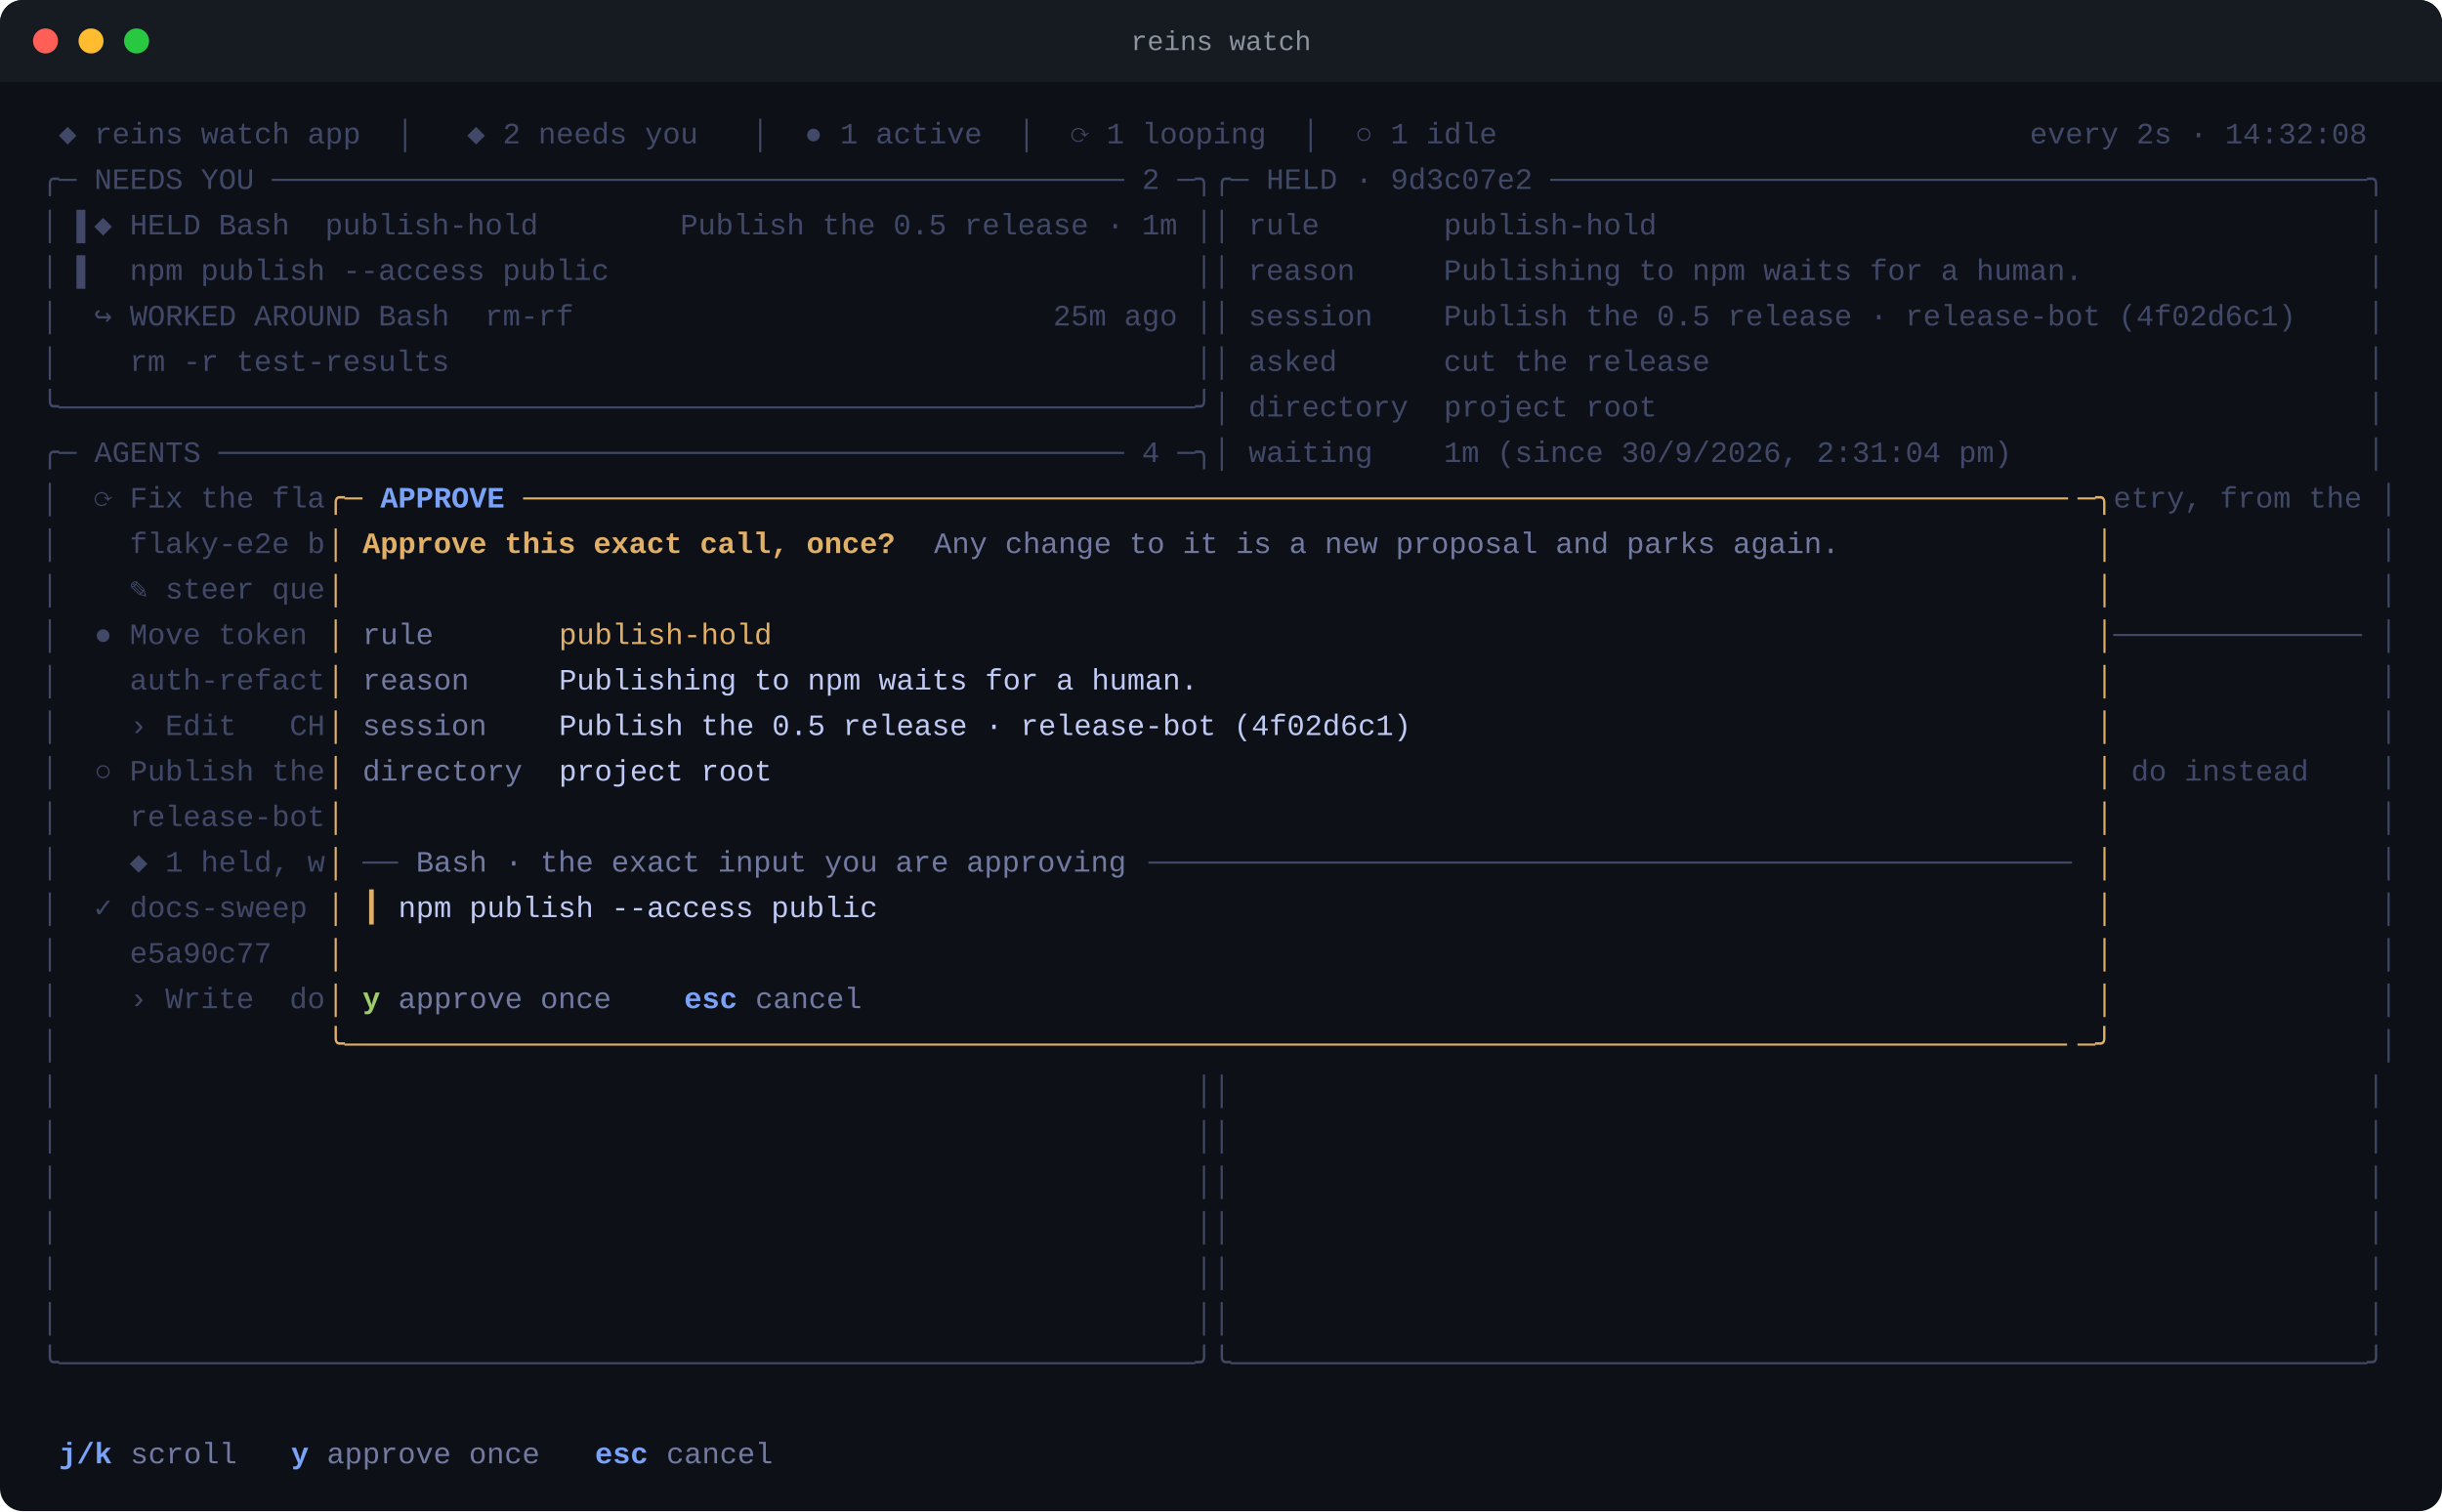
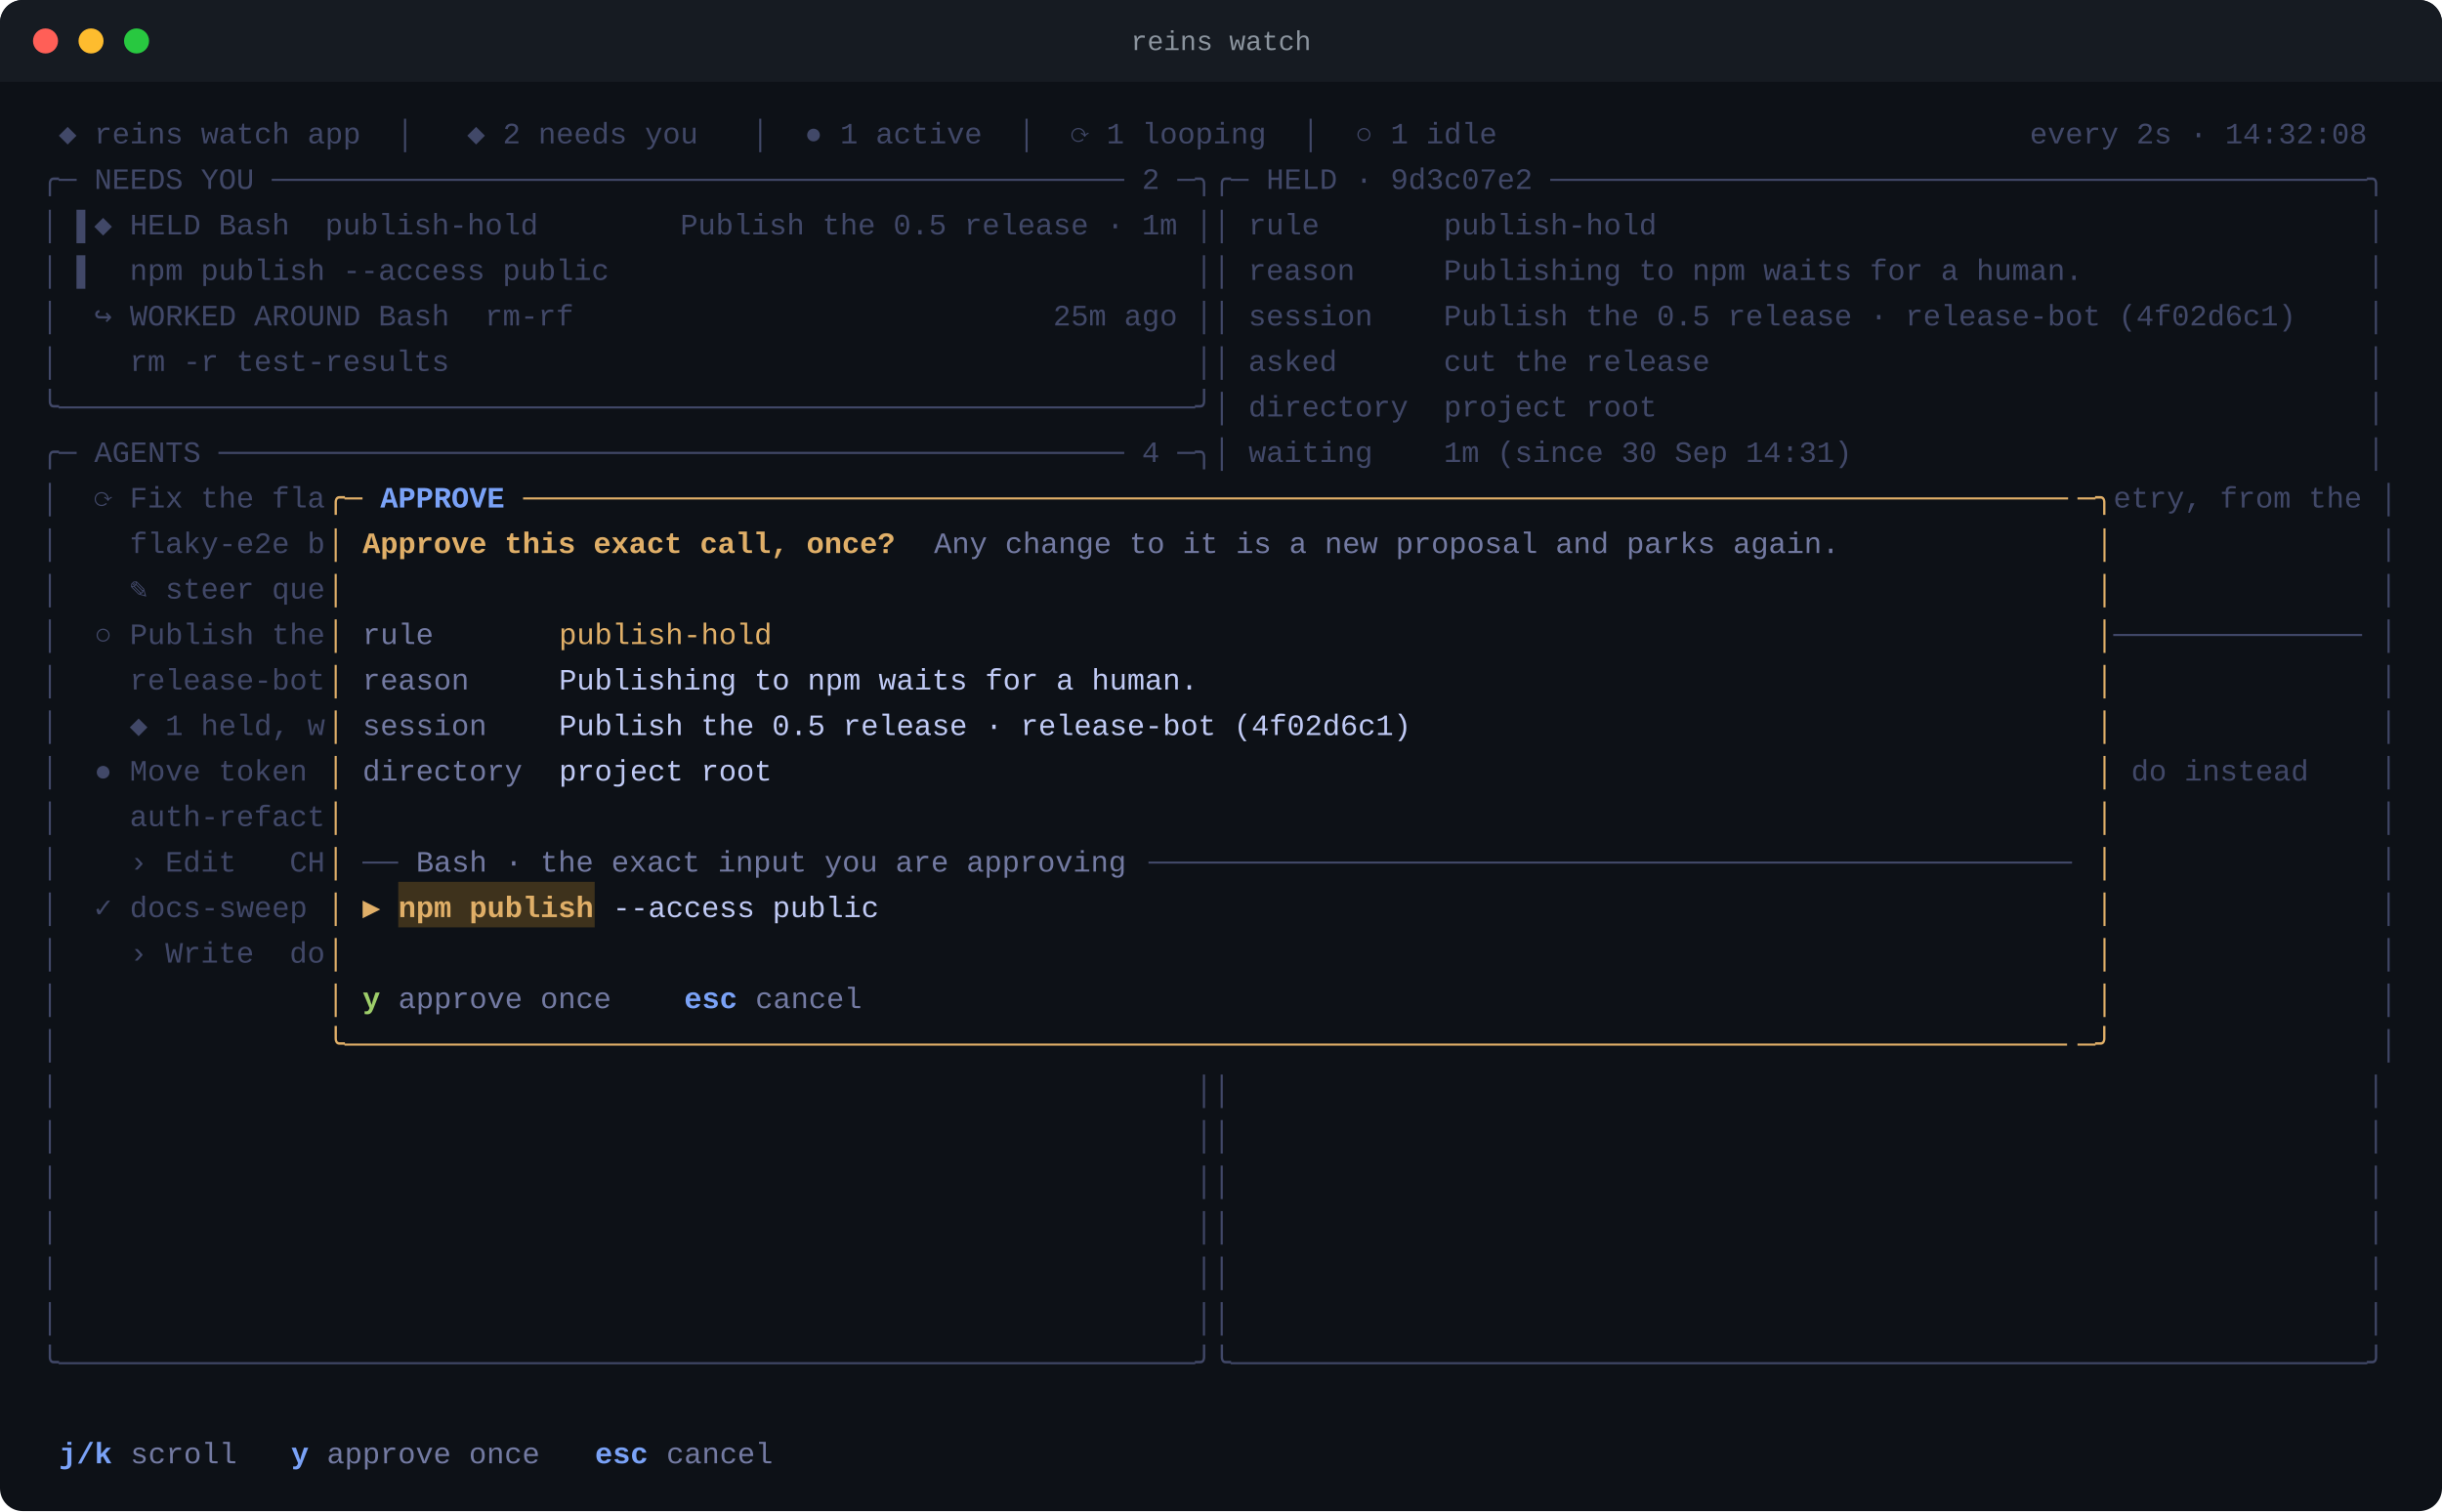
<svg xmlns="http://www.w3.org/2000/svg" width="1073" height="664" viewBox="0 0 1073 664" font-family="ui-monospace, SFMono-Regular, Menlo, Consolas, 'Liberation Mono', monospace" font-size="13">
  <rect width="1073" height="664" rx="10" fill="#0d1117" />
  <path d="M0 10 a10 10 0 0 1 10 -10 h1053 a10 10 0 0 1 10 10 v26 h-1073 z" fill="#161b22" />
  <circle cx="20" cy="18" r="5.5" fill="#ff5f57" />
  <circle cx="40" cy="18" r="5.5" fill="#febc2e" />
  <circle cx="60" cy="18" r="5.5" fill="#28c840" />
  <text x="536.5" y="22" text-anchor="middle" fill="#8b949e" font-size="12">reins watch</text>
+   <rect x="175.0" y="387.5" width="86.3" height="20" fill="rgb(62,50,28)" />
  <text y="63" xml:space="preserve">
    <tspan x="18.0" textLength="1036.2" lengthAdjust="spacingAndGlyphs" fill="rgb(65,72,104)"> ◆ reins watch app  │   ◆ 2 needs you   │  ● 1 active  │  ⟳ 1 looping  │  ○ 1 idle                              every 2s · 14:32:08 </tspan>
  </text>
  <text y="83" xml:space="preserve">
    <tspan x="18.0" textLength="1036.2" lengthAdjust="spacingAndGlyphs" fill="rgb(65,72,104)">╭─ NEEDS YOU ──────────────────────────────────────────────── 2 ─╮╭─ HELD · 9d3c07e2 ──────────────────────────────────────────────╮</tspan>
  </text>
  <text y="103" xml:space="preserve">
    <tspan x="18.0" textLength="1036.2" lengthAdjust="spacingAndGlyphs" fill="rgb(65,72,104)">│ ▌◆ HELD Bash  publish-hold        Publish the 0.5 release · 1m ││ rule       publish-hold                                        │</tspan>
  </text>
  <text y="123" xml:space="preserve">
    <tspan x="18.0" textLength="1036.2" lengthAdjust="spacingAndGlyphs" fill="rgb(65,72,104)">│ ▌  npm publish --access public                                 ││ reason     Publishing to npm waits for a human.                │</tspan>
  </text>
  <text y="143" xml:space="preserve">
    <tspan x="18.0" textLength="1036.2" lengthAdjust="spacingAndGlyphs" fill="rgb(65,72,104)">│  ↪ WORKED AROUND Bash  rm-rf                           25m ago ││ session    Publish the 0.5 release · release-bot (4f02d6c1)    │</tspan>
  </text>
  <text y="163" xml:space="preserve">
    <tspan x="18.0" textLength="1036.2" lengthAdjust="spacingAndGlyphs" fill="rgb(65,72,104)">│    rm -r test-results                                          ││ asked      cut the release                                     │</tspan>
  </text>
  <text y="183" xml:space="preserve">
    <tspan x="18.0" textLength="1036.2" lengthAdjust="spacingAndGlyphs" fill="rgb(65,72,104)">╰────────────────────────────────────────────────────────────────╯│ directory  project root                                        │</tspan>
  </text>
  <text y="203" xml:space="preserve">
-     <tspan x="18.0" textLength="1036.2" lengthAdjust="spacingAndGlyphs" fill="rgb(65,72,104)">╭─ AGENTS ─────────────────────────────────────────────────── 4 ─╮│ waiting    1m (since 30/9/2026, 2:31:04 pm)                    │</tspan>
+     <tspan x="18.0" textLength="1036.2" lengthAdjust="spacingAndGlyphs" fill="rgb(65,72,104)">╭─ AGENTS ─────────────────────────────────────────────────── 4 ─╮│ waiting    1m (since 30 Sep 14:31)                             │</tspan>
  </text>
  <text y="223" xml:space="preserve">
    <tspan x="18.0" textLength="125.6" lengthAdjust="spacingAndGlyphs" fill="rgb(65,72,104)">│  ⟳ Fix the fla</tspan>
    <tspan x="143.6" textLength="15.7" lengthAdjust="spacingAndGlyphs" fill="rgb(224,175,104)">╭─</tspan>
    <tspan x="159.3" textLength="70.6" lengthAdjust="spacingAndGlyphs" fill="rgb(122,162,247)" font-weight="700"> APPROVE </tspan>
    <tspan x="229.9" textLength="682.9" lengthAdjust="spacingAndGlyphs" fill="rgb(224,175,104)">───────────────────────────────────────────────────────────────────────────────────────</tspan>
    <tspan x="912.9" textLength="15.7" lengthAdjust="spacingAndGlyphs" fill="rgb(224,175,104)">─╮</tspan>
    <tspan x="928.6" textLength="125.6" lengthAdjust="spacingAndGlyphs" fill="rgb(65,72,104)">etry, from the │</tspan>
  </text>
  <text y="243" xml:space="preserve">
    <tspan x="18.0" textLength="125.6" lengthAdjust="spacingAndGlyphs" fill="rgb(65,72,104)">│    flaky-e2e b</tspan>
    <tspan x="143.6" textLength="7.8" lengthAdjust="spacingAndGlyphs" fill="rgb(224,175,104)">│</tspan>
    <tspan x="151.4" textLength="7.8" lengthAdjust="spacingAndGlyphs" fill="#e6edf3"> </tspan>
    <tspan x="159.3" textLength="235.5" lengthAdjust="spacingAndGlyphs" fill="rgb(224,175,104)" font-weight="700">Approve this exact call, once?</tspan>
    <tspan x="394.8" textLength="416.0" lengthAdjust="spacingAndGlyphs" fill="rgb(115,122,162)">  Any change to it is a new proposal and parks again.</tspan>
    <tspan x="810.8" textLength="109.9" lengthAdjust="spacingAndGlyphs" fill="#e6edf3">              </tspan>
    <tspan x="920.8" textLength="7.8" lengthAdjust="spacingAndGlyphs" fill="rgb(224,175,104)">│</tspan>
    <tspan x="928.6" textLength="125.6" lengthAdjust="spacingAndGlyphs" fill="rgb(65,72,104)">               │</tspan>
  </text>
  <text y="263" xml:space="preserve">
    <tspan x="18.0" textLength="125.6" lengthAdjust="spacingAndGlyphs" fill="rgb(65,72,104)">│    ✎ steer que</tspan>
    <tspan x="143.6" textLength="7.8" lengthAdjust="spacingAndGlyphs" fill="rgb(224,175,104)">│</tspan>
    <tspan x="151.4" textLength="769.3" lengthAdjust="spacingAndGlyphs" fill="#e6edf3">                                                                                                  </tspan>
    <tspan x="920.8" textLength="7.8" lengthAdjust="spacingAndGlyphs" fill="rgb(224,175,104)">│</tspan>
    <tspan x="928.6" textLength="125.6" lengthAdjust="spacingAndGlyphs" fill="rgb(65,72,104)">               │</tspan>
  </text>
  <text y="283" xml:space="preserve">
-     <tspan x="18.0" textLength="125.6" lengthAdjust="spacingAndGlyphs" fill="rgb(65,72,104)">│  ● Move token </tspan>
+     <tspan x="18.0" textLength="125.6" lengthAdjust="spacingAndGlyphs" fill="rgb(65,72,104)">│  ○ Publish the</tspan>
    <tspan x="143.6" textLength="7.8" lengthAdjust="spacingAndGlyphs" fill="rgb(224,175,104)">│</tspan>
    <tspan x="151.4" textLength="7.8" lengthAdjust="spacingAndGlyphs" fill="#e6edf3"> </tspan>
    <tspan x="159.3" textLength="86.3" lengthAdjust="spacingAndGlyphs" fill="rgb(115,122,162)">rule       </tspan>
    <tspan x="245.6" textLength="94.2" lengthAdjust="spacingAndGlyphs" fill="rgb(224,175,104)">publish-hold</tspan>
    <tspan x="339.8" textLength="580.9" lengthAdjust="spacingAndGlyphs" fill="#e6edf3">                                                                          </tspan>
    <tspan x="920.8" textLength="7.8" lengthAdjust="spacingAndGlyphs" fill="rgb(224,175,104)">│</tspan>
    <tspan x="928.6" textLength="125.6" lengthAdjust="spacingAndGlyphs" fill="rgb(65,72,104)">────────────── │</tspan>
  </text>
  <text y="303" xml:space="preserve">
-     <tspan x="18.0" textLength="125.6" lengthAdjust="spacingAndGlyphs" fill="rgb(65,72,104)">│    auth-refact</tspan>
+     <tspan x="18.0" textLength="125.6" lengthAdjust="spacingAndGlyphs" fill="rgb(65,72,104)">│    release-bot</tspan>
    <tspan x="143.6" textLength="7.8" lengthAdjust="spacingAndGlyphs" fill="rgb(224,175,104)">│</tspan>
    <tspan x="151.4" textLength="7.8" lengthAdjust="spacingAndGlyphs" fill="#e6edf3"> </tspan>
    <tspan x="159.3" textLength="86.3" lengthAdjust="spacingAndGlyphs" fill="rgb(115,122,162)">reason     </tspan>
    <tspan x="245.6" textLength="282.6" lengthAdjust="spacingAndGlyphs" fill="rgb(192,202,245)">Publishing to npm waits for a human.</tspan>
    <tspan x="528.3" textLength="392.5" lengthAdjust="spacingAndGlyphs" fill="#e6edf3">                                                  </tspan>
    <tspan x="920.8" textLength="7.8" lengthAdjust="spacingAndGlyphs" fill="rgb(224,175,104)">│</tspan>
    <tspan x="928.6" textLength="125.6" lengthAdjust="spacingAndGlyphs" fill="rgb(65,72,104)">               │</tspan>
  </text>
  <text y="323" xml:space="preserve">
-     <tspan x="18.0" textLength="125.6" lengthAdjust="spacingAndGlyphs" fill="rgb(65,72,104)">│    › Edit   CH</tspan>
+     <tspan x="18.0" textLength="125.6" lengthAdjust="spacingAndGlyphs" fill="rgb(65,72,104)">│    ◆ 1 held, w</tspan>
    <tspan x="143.6" textLength="7.8" lengthAdjust="spacingAndGlyphs" fill="rgb(224,175,104)">│</tspan>
    <tspan x="151.4" textLength="7.8" lengthAdjust="spacingAndGlyphs" fill="#e6edf3"> </tspan>
    <tspan x="159.3" textLength="86.3" lengthAdjust="spacingAndGlyphs" fill="rgb(115,122,162)">session    </tspan>
    <tspan x="245.6" textLength="376.8" lengthAdjust="spacingAndGlyphs" fill="rgb(192,202,245)">Publish the 0.5 release · release-bot (4f02d6c1)</tspan>
    <tspan x="622.4" textLength="298.3" lengthAdjust="spacingAndGlyphs" fill="#e6edf3">                                      </tspan>
    <tspan x="920.8" textLength="7.8" lengthAdjust="spacingAndGlyphs" fill="rgb(224,175,104)">│</tspan>
    <tspan x="928.6" textLength="125.6" lengthAdjust="spacingAndGlyphs" fill="rgb(65,72,104)">               │</tspan>
  </text>
  <text y="343" xml:space="preserve">
-     <tspan x="18.0" textLength="125.6" lengthAdjust="spacingAndGlyphs" fill="rgb(65,72,104)">│  ○ Publish the</tspan>
+     <tspan x="18.0" textLength="125.6" lengthAdjust="spacingAndGlyphs" fill="rgb(65,72,104)">│  ● Move token </tspan>
    <tspan x="143.6" textLength="7.8" lengthAdjust="spacingAndGlyphs" fill="rgb(224,175,104)">│</tspan>
    <tspan x="151.4" textLength="7.8" lengthAdjust="spacingAndGlyphs" fill="#e6edf3"> </tspan>
    <tspan x="159.3" textLength="86.3" lengthAdjust="spacingAndGlyphs" fill="rgb(115,122,162)">directory  </tspan>
    <tspan x="245.6" textLength="94.2" lengthAdjust="spacingAndGlyphs" fill="rgb(192,202,245)">project root</tspan>
    <tspan x="339.8" textLength="580.9" lengthAdjust="spacingAndGlyphs" fill="#e6edf3">                                                                          </tspan>
    <tspan x="920.8" textLength="7.8" lengthAdjust="spacingAndGlyphs" fill="rgb(224,175,104)">│</tspan>
    <tspan x="928.6" textLength="125.6" lengthAdjust="spacingAndGlyphs" fill="rgb(65,72,104)"> do instead    │</tspan>
  </text>
  <text y="363" xml:space="preserve">
-     <tspan x="18.0" textLength="125.6" lengthAdjust="spacingAndGlyphs" fill="rgb(65,72,104)">│    release-bot</tspan>
+     <tspan x="18.0" textLength="125.6" lengthAdjust="spacingAndGlyphs" fill="rgb(65,72,104)">│    auth-refact</tspan>
    <tspan x="143.6" textLength="7.8" lengthAdjust="spacingAndGlyphs" fill="rgb(224,175,104)">│</tspan>
    <tspan x="151.4" textLength="769.3" lengthAdjust="spacingAndGlyphs" fill="#e6edf3">                                                                                                  </tspan>
    <tspan x="920.8" textLength="7.8" lengthAdjust="spacingAndGlyphs" fill="rgb(224,175,104)">│</tspan>
    <tspan x="928.6" textLength="125.6" lengthAdjust="spacingAndGlyphs" fill="rgb(65,72,104)">               │</tspan>
  </text>
  <text y="383" xml:space="preserve">
-     <tspan x="18.0" textLength="125.6" lengthAdjust="spacingAndGlyphs" fill="rgb(65,72,104)">│    ◆ 1 held, w</tspan>
+     <tspan x="18.0" textLength="125.6" lengthAdjust="spacingAndGlyphs" fill="rgb(65,72,104)">│    › Edit   CH</tspan>
    <tspan x="143.6" textLength="7.8" lengthAdjust="spacingAndGlyphs" fill="rgb(224,175,104)">│</tspan>
    <tspan x="151.4" textLength="7.8" lengthAdjust="spacingAndGlyphs" fill="#e6edf3"> </tspan>
    <tspan x="159.3" textLength="15.7" lengthAdjust="spacingAndGlyphs" fill="rgb(65,72,104)">──</tspan>
    <tspan x="175.0" textLength="329.7" lengthAdjust="spacingAndGlyphs" fill="rgb(115,122,162)"> Bash · the exact input you are approving </tspan>
    <tspan x="504.7" textLength="408.2" lengthAdjust="spacingAndGlyphs" fill="rgb(65,72,104)">────────────────────────────────────────────────────</tspan>
    <tspan x="912.9" textLength="7.8" lengthAdjust="spacingAndGlyphs" fill="#e6edf3"> </tspan>
    <tspan x="920.8" textLength="7.8" lengthAdjust="spacingAndGlyphs" fill="rgb(224,175,104)">│</tspan>
    <tspan x="928.6" textLength="125.6" lengthAdjust="spacingAndGlyphs" fill="rgb(65,72,104)">               │</tspan>
  </text>
  <text y="403" xml:space="preserve">
    <tspan x="18.0" textLength="125.6" lengthAdjust="spacingAndGlyphs" fill="rgb(65,72,104)">│  ✓ docs-sweep </tspan>
    <tspan x="143.6" textLength="7.8" lengthAdjust="spacingAndGlyphs" fill="rgb(224,175,104)">│</tspan>
    <tspan x="151.4" textLength="7.8" lengthAdjust="spacingAndGlyphs" fill="#e6edf3"> </tspan>
-     <tspan x="159.3" textLength="15.7" lengthAdjust="spacingAndGlyphs" fill="rgb(224,175,104)">┃ </tspan>
-     <tspan x="175.0" textLength="211.9" lengthAdjust="spacingAndGlyphs" fill="rgb(192,202,245)">npm publish --access public</tspan>
+     <tspan x="159.3" textLength="15.7" lengthAdjust="spacingAndGlyphs" fill="rgb(224,175,104)" font-weight="700">▶ </tspan>
+     <tspan x="175.0" textLength="86.3" lengthAdjust="spacingAndGlyphs" fill="rgb(224,175,104)" font-weight="700">npm publish</tspan>
+     <tspan x="261.4" textLength="125.6" lengthAdjust="spacingAndGlyphs" fill="rgb(192,202,245)"> --access public</tspan>
    <tspan x="386.9" textLength="533.8" lengthAdjust="spacingAndGlyphs" fill="#e6edf3">                                                                    </tspan>
    <tspan x="920.8" textLength="7.8" lengthAdjust="spacingAndGlyphs" fill="rgb(224,175,104)">│</tspan>
    <tspan x="928.6" textLength="125.6" lengthAdjust="spacingAndGlyphs" fill="rgb(65,72,104)">               │</tspan>
  </text>
  <text y="423" xml:space="preserve">
-     <tspan x="18.0" textLength="125.6" lengthAdjust="spacingAndGlyphs" fill="rgb(65,72,104)">│    e5a90c77   </tspan>
+     <tspan x="18.0" textLength="125.6" lengthAdjust="spacingAndGlyphs" fill="rgb(65,72,104)">│    › Write  do</tspan>
    <tspan x="143.6" textLength="7.8" lengthAdjust="spacingAndGlyphs" fill="rgb(224,175,104)">│</tspan>
    <tspan x="151.4" textLength="769.3" lengthAdjust="spacingAndGlyphs" fill="#e6edf3">                                                                                                  </tspan>
    <tspan x="920.8" textLength="7.8" lengthAdjust="spacingAndGlyphs" fill="rgb(224,175,104)">│</tspan>
    <tspan x="928.6" textLength="125.6" lengthAdjust="spacingAndGlyphs" fill="rgb(65,72,104)">               │</tspan>
  </text>
  <text y="443" xml:space="preserve">
-     <tspan x="18.0" textLength="125.6" lengthAdjust="spacingAndGlyphs" fill="rgb(65,72,104)">│    › Write  do</tspan>
+     <tspan x="18.0" textLength="125.6" lengthAdjust="spacingAndGlyphs" fill="rgb(65,72,104)">│               </tspan>
    <tspan x="143.6" textLength="7.8" lengthAdjust="spacingAndGlyphs" fill="rgb(224,175,104)">│</tspan>
    <tspan x="151.4" textLength="7.8" lengthAdjust="spacingAndGlyphs" fill="#e6edf3"> </tspan>
    <tspan x="159.3" textLength="7.8" lengthAdjust="spacingAndGlyphs" fill="rgb(158,206,106)" font-weight="700">y</tspan>
    <tspan x="167.2" textLength="133.4" lengthAdjust="spacingAndGlyphs" fill="rgb(115,122,162)"> approve once    </tspan>
    <tspan x="300.6" textLength="23.5" lengthAdjust="spacingAndGlyphs" fill="rgb(122,162,247)" font-weight="700">esc</tspan>
    <tspan x="324.1" textLength="54.9" lengthAdjust="spacingAndGlyphs" fill="rgb(115,122,162)"> cancel</tspan>
    <tspan x="379.1" textLength="541.6" lengthAdjust="spacingAndGlyphs" fill="#e6edf3">                                                                     </tspan>
    <tspan x="920.8" textLength="7.8" lengthAdjust="spacingAndGlyphs" fill="rgb(224,175,104)">│</tspan>
    <tspan x="928.6" textLength="125.6" lengthAdjust="spacingAndGlyphs" fill="rgb(65,72,104)">               │</tspan>
  </text>
  <text y="463" xml:space="preserve">
    <tspan x="18.0" textLength="125.6" lengthAdjust="spacingAndGlyphs" fill="rgb(65,72,104)">│               </tspan>
    <tspan x="143.6" textLength="769.3" lengthAdjust="spacingAndGlyphs" fill="rgb(224,175,104)">╰─────────────────────────────────────────────────────────────────────────────────────────────────</tspan>
    <tspan x="912.9" textLength="15.7" lengthAdjust="spacingAndGlyphs" fill="rgb(224,175,104)">─╯</tspan>
    <tspan x="928.6" textLength="125.6" lengthAdjust="spacingAndGlyphs" fill="rgb(65,72,104)">               │</tspan>
  </text>
  <text y="483" xml:space="preserve">
    <tspan x="18.0" textLength="1036.2" lengthAdjust="spacingAndGlyphs" fill="rgb(65,72,104)">│                                                                ││                                                                │</tspan>
  </text>
  <text y="503" xml:space="preserve">
    <tspan x="18.0" textLength="1036.2" lengthAdjust="spacingAndGlyphs" fill="rgb(65,72,104)">│                                                                ││                                                                │</tspan>
  </text>
  <text y="523" xml:space="preserve">
    <tspan x="18.0" textLength="1036.2" lengthAdjust="spacingAndGlyphs" fill="rgb(65,72,104)">│                                                                ││                                                                │</tspan>
  </text>
  <text y="543" xml:space="preserve">
    <tspan x="18.0" textLength="1036.2" lengthAdjust="spacingAndGlyphs" fill="rgb(65,72,104)">│                                                                ││                                                                │</tspan>
  </text>
  <text y="563" xml:space="preserve">
    <tspan x="18.0" textLength="1036.2" lengthAdjust="spacingAndGlyphs" fill="rgb(65,72,104)">│                                                                ││                                                                │</tspan>
  </text>
  <text y="583" xml:space="preserve">
    <tspan x="18.0" textLength="1036.2" lengthAdjust="spacingAndGlyphs" fill="rgb(65,72,104)">│                                                                ││                                                                │</tspan>
  </text>
  <text y="603" xml:space="preserve">
    <tspan x="18.0" textLength="1036.2" lengthAdjust="spacingAndGlyphs" fill="rgb(65,72,104)">╰────────────────────────────────────────────────────────────────╯╰────────────────────────────────────────────────────────────────╯</tspan>
  </text>
  <text y="623" xml:space="preserve">
    <tspan x="18.0" textLength="1036.2" lengthAdjust="spacingAndGlyphs" fill="rgb(65,72,104)">                                                                                                                                    </tspan>
  </text>
  <text y="643" xml:space="preserve">
    <tspan x="18.0" textLength="7.8" lengthAdjust="spacingAndGlyphs" fill="#e6edf3"> </tspan>
    <tspan x="25.9" textLength="23.5" lengthAdjust="spacingAndGlyphs" fill="rgb(122,162,247)" font-weight="700">j/k</tspan>
    <tspan x="49.4" textLength="7.8" lengthAdjust="spacingAndGlyphs" fill="#e6edf3"> </tspan>
    <tspan x="57.3" textLength="47.1" lengthAdjust="spacingAndGlyphs" fill="rgb(115,122,162)">scroll</tspan>
    <tspan x="104.3" textLength="23.5" lengthAdjust="spacingAndGlyphs" fill="#e6edf3">   </tspan>
    <tspan x="127.9" textLength="7.8" lengthAdjust="spacingAndGlyphs" fill="rgb(122,162,247)" font-weight="700">y</tspan>
    <tspan x="135.8" textLength="7.8" lengthAdjust="spacingAndGlyphs" fill="#e6edf3"> </tspan>
    <tspan x="143.6" textLength="94.2" lengthAdjust="spacingAndGlyphs" fill="rgb(115,122,162)">approve once</tspan>
    <tspan x="237.8" textLength="23.5" lengthAdjust="spacingAndGlyphs" fill="#e6edf3">   </tspan>
    <tspan x="261.4" textLength="23.5" lengthAdjust="spacingAndGlyphs" fill="rgb(122,162,247)" font-weight="700">esc</tspan>
    <tspan x="284.9" textLength="7.8" lengthAdjust="spacingAndGlyphs" fill="#e6edf3"> </tspan>
    <tspan x="292.8" textLength="47.1" lengthAdjust="spacingAndGlyphs" fill="rgb(115,122,162)">cancel</tspan>
  </text>
</svg>
